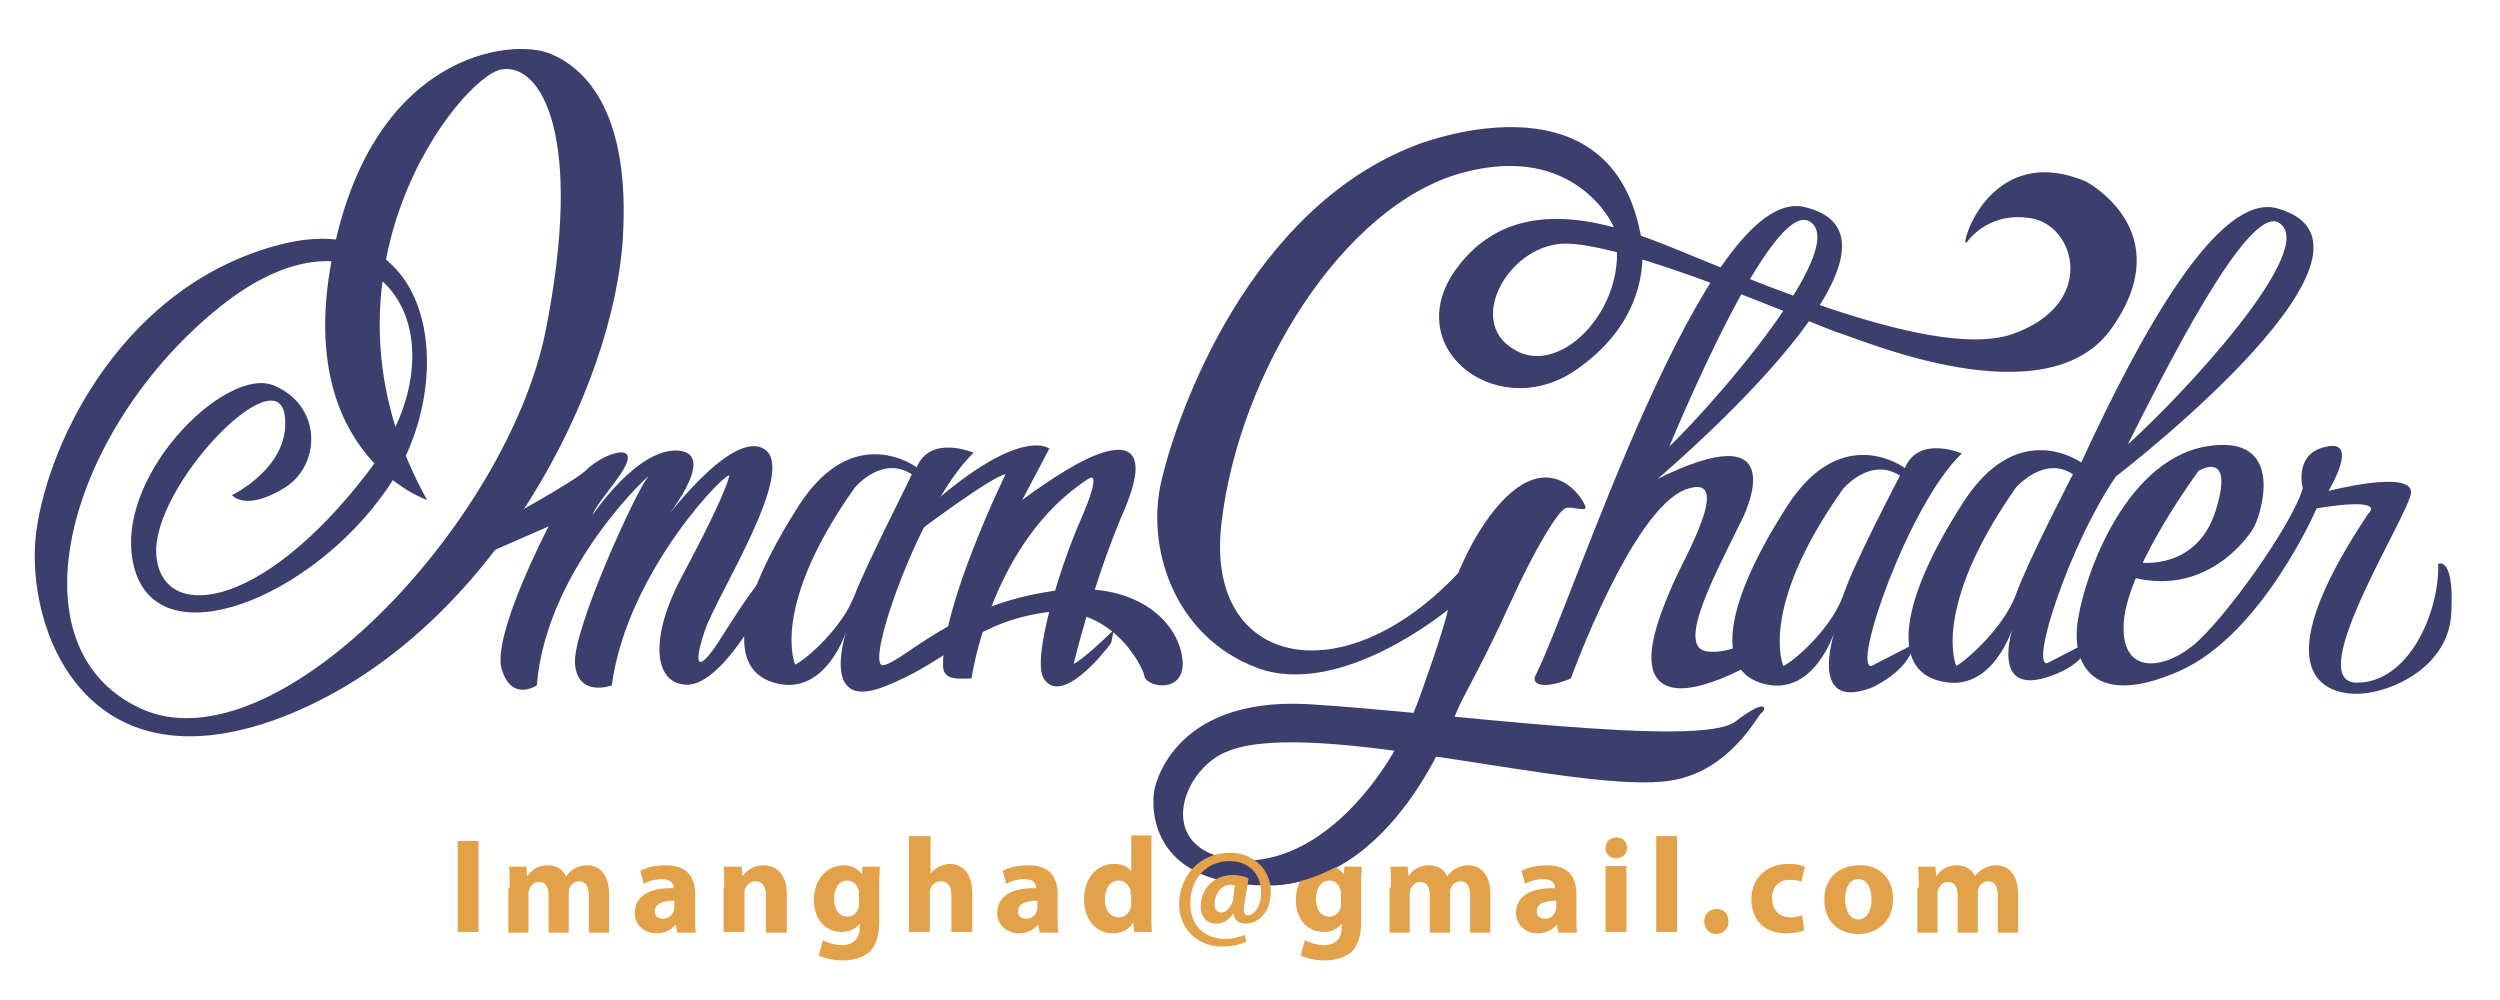
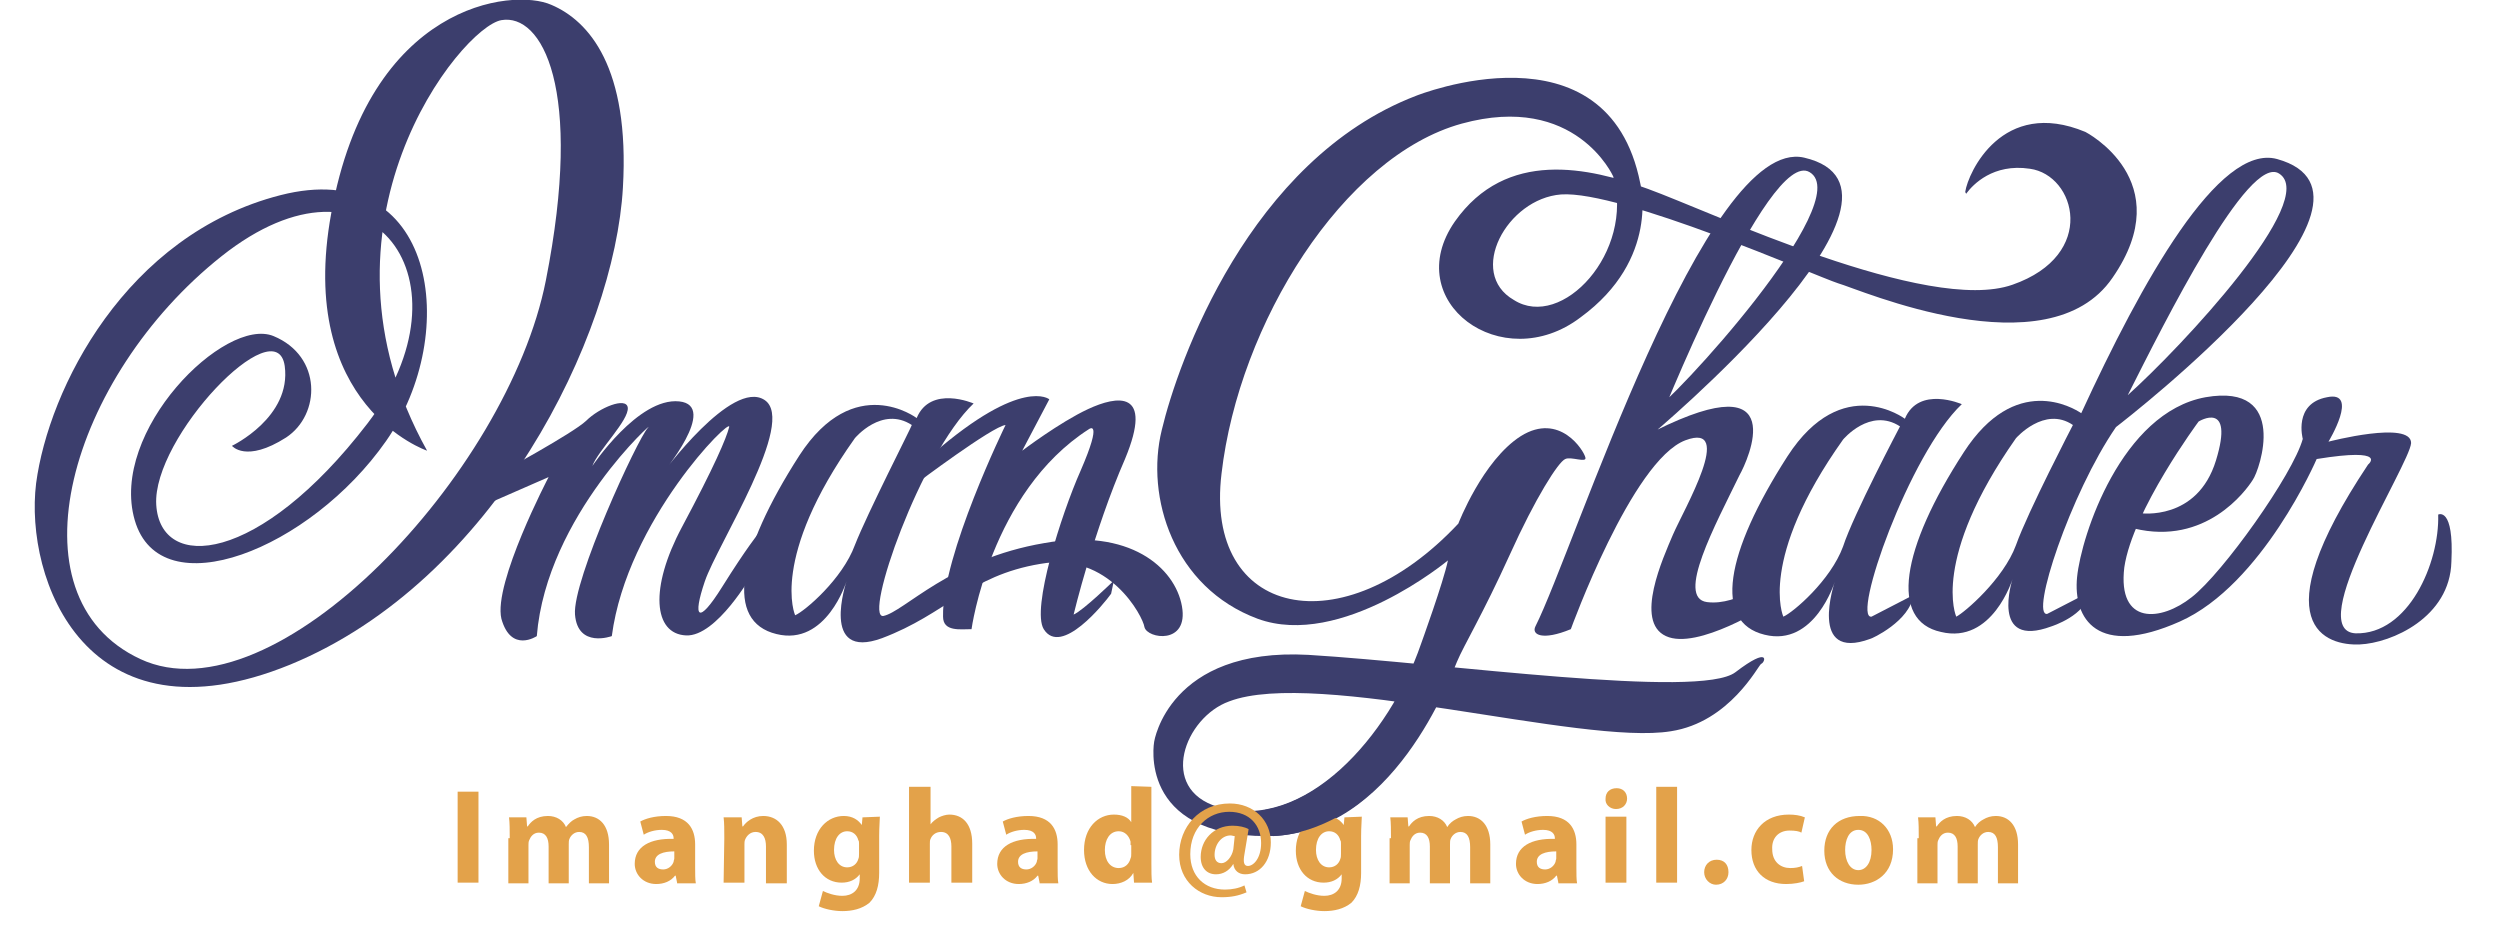
- <svg xmlns="http://www.w3.org/2000/svg" version="1.1" id="Layer_1" x="0px" y="0px" viewBox="0 0 360 144" enable-background="new 0 0 360 144" xml:space="preserve">
+ <svg xmlns="http://www.w3.org/2000/svg" version="1.1" id="Layer_1" x="0px" y="0px" viewBox="0 115.1 360 136.9" enable-background="new 0 115.1 360 136.9" xml:space="preserve">
  <g>
-     <path fill="#3C3E6D" d="M71.8,75.3c0,0,10.7-5.8,12.6-7.6c1.9-1.9,5.8-3.5,6-1.9c0.2,1.8-4.3,6.2-5.1,8.4c0,0,6.6-9.9,12.5-9.3   c5.8,0.6-2.5,10.5-2.5,10.5s10.1-13.8,14.8-10.7c4.7,3.1-6.8,20.8-8.6,26.1c-1.8,5.3-1,6.4,2.5,0.8s5.3-7.8,5.3-7.8l-1,6   c0,0-5.1,9-9.5,8.8c-4.7-0.2-5.3-6.8-0.6-15.6c4.7-8.8,6.4-12.8,6.8-14.4S90.3,82,88.1,98.7c0,0-4.9,1.8-5.3-3.1s9-25.3,10.5-26.9   s-14.6,12.6-16,30c0,0-3.7,2.5-5.1-2.5C71,91.1,79,75.8,79,75.8l-8,3.5L71.8,75.3z" />
-     <path fill="#3C3E6D" d="M170.2,94.4c-1-5.6-7.6-11.3-19.8-9.1c-13.6,2.3-20.2,9.9-23.2,10.5c-2.9,0.4,5.4-23.4,13-30.6   c0,0-6.2-2.7-8.2,2.1c0,0-9-6.8-16.9,5.4c-9,14-10.7,23.9-3.3,25.7c7.2,1.8,10.1-7.6,10.1-7.6S118,102.3,127,99   c9.3-3.5,12.6-9,22.8-10.7c9.9-1.8,14.8,7.6,15,9.1C165.2,99.1,171.2,100,170.2,94.4z M123.1,85.6c-1.8,4.9-7.2,9.5-8.6,10.1   c0,0-3.7-8.2,8.6-25.5c0,0,3.9-4.7,8.2-1.9C131.3,68.5,124.9,81,123.1,85.6z" />
-     <path fill="#3C3E6D" d="M275.5,92.8l-6,3.1c-2.9,0.4,5.4-23.4,13-30.6c0,0-6.2-2.7-8.2,2.1c0,0-9-6.8-16.9,5.4   c-9,14-10.7,23.9-3.3,25.7c7.2,1.8,10.1-7.6,10.1-7.6s-3.9,11.5,5.1,8.2C269.5,99.1,275.1,96.5,275.5,92.8z M265.4,85.8   c-1.8,4.9-7.2,9.5-8.6,10.1c0,0-3.7-8.2,8.6-25.5c0,0,3.9-4.7,8.2-1.9C273.4,68.9,266.9,81.2,265.4,85.8z" />
-     <path fill="#3C3E6D" d="M134.4,72.4c12.8-11.1,16.7-7.8,16.7-7.8l-3.9,7.4c0,0,5.4-4.1,9.5-6s9.5-2.9,5.3,7.2   c-4.5,10.3-7.4,22.4-7.4,22.4c1.4-0.6,5.8-4.9,5.8-4.9l-0.4,1.9c-1,1.4-7.2,9.1-9.7,5.1c-1.8-2.9,2.5-16.5,5.3-22.8   c3.3-7.6,1.2-6,1.2-6c-14.2,9.1-16.9,28.8-16.9,28.8c-1.6,0-4.1,0.4-4.1-1.8c-0.2-8.8,9-27.6,9-27.6c-1.9,0.2-12.8,8.4-12.8,8.4   L134.4,72.4z" />
-     <path fill="#3C3E6D" d="M232.3,32.5c0,0-5.4-12.1-21.8-7.6c-17.1,4.7-32.1,28.8-34.6,50.4c-2.5,20.6,17.3,25.1,34.1,7.2   c0,0,3.5-9.1,9-12.6c5.6-3.5,9.1,2.1,9.3,3.1c0.2,0.8-2.1-0.2-2.9,0.2c-1,0.4-4.3,5.6-8,13.8c-3.9,8.6-6.6,13-7.6,15.4   c-0.8,1.8-9.1,25.1-27.4,25.1c-18.7,0-16.2-13.6-16.2-13.6s2.1-13.6,22.2-12.5c19.7,1.2,56.4,6.4,61.5,2.5c5.1-3.9,4.3-1.4,3.7-1.2   c-0.4,0.2-4.5,8.4-13,9.7c-12.8,2.1-51-9.1-63.6-4.3c-6.4,2.3-10.3,12.6-1.6,15.2c12.5,3.7,24.7-10.3,29.2-23.4   c0,0,3.3-9.1,3.9-12.1c0,0-15.4,12.8-27.4,8.4C169,91.7,164.9,78.7,167.3,69c2.3-9.7,12.6-38.9,36.6-48.1c0,0,27.6-11.1,32.3,12.6   c0,0,2.9,10.9-8.6,19.3c-11.3,8.6-26.1-2.3-18.1-13.8c7.4-10.5,19.3-7.8,27.8-4.7c9.1,3.3,40.3,18.1,52.5,13.8   c12.3-4.3,9.1-15.8,2.5-16.7c-5.3-0.8-8.2,2.3-9.1,3.5c0,0.2-0.2,0-0.2-0.2c0.4-2.7,5.3-13.6,17.3-8.6c0,0,13.6,7,3.9,21   c-9.3,13.6-36.6,1.6-39.5,0.8c-3.1-1-31.3-13.4-39.9-12.8c-7.8,0.6-13.6,11.3-6.8,15.2C224.9,54.7,235.4,43.4,232.3,32.5z" />
-     <path fill="#3C3E6D" d="M61.5,72c0,0-18.9-6.4-13.8-34.2c5.4-30.2,26.1-32.5,31.7-30c5.4,2.3,11.3,9,10.3,26.3   c-1.2,21.4-18.5,56.6-47.9,68.7c-29.4,12-38.3-12.3-36.6-26.1C7,63.1,18.1,40.9,40.4,35.2S66.5,55,55.6,70.6S23.1,94.8,19.4,82   s13-29.4,20-26.5s6.8,11.3,1.8,14.6c-5.8,3.7-7.8,1.2-7.8,1.2S42,67.2,41,59.8c-1.2-8.4-19.1,10.3-18.5,20s14.8,8.6,30.4-11.7   s0.8-41.4-21-24.1s-31,49-11.7,58s52.9-26.7,58.4-54.5S78,9,72.2,10S43.4,39.5,61.5,72z" />
-     <path fill="#3C3E6D" d="M237.6,69.9c0,0,42.4-35.4,22.2-40.1c-14.2-3.3-33.1,56.4-38.7,67.5c-0.6,1.2,1,2.1,5.1,0.4   c0,0,8.8-24.3,16.5-27.2c7.2-2.7-0.2,9.9-1.8,13.6c-1.4,3.3-5.6,12.5-1,14.6c4.5,2.1,14.8-4.5,14.8-4.5l0.6-4.1   c0,0-4.9,4.3-9.5,3.7c-4.5-0.6,1.2-11.1,4.7-18.3c1.2-2.1,7.6-16.2-12.1-6.4c0,0,16.2-40.9,22.2-37.2c6.8,4.1-20,33.3-22.8,34.6   L237.6,69.9z" />
-     <path fill="#3C3E6D" d="M327.9,30c-8.4-2.3-19.5,17.7-28.2,36.6c-1.2-0.8-9.5-5.8-16.9,5.6c-9.1,14-10.7,24.3-3.3,25.9   c7.4,1.8,10.3-7.6,10.3-7.6s-3.3,10.1,5.6,6.8c0,0,5.1-1.6,5.4-4.9l-6,3.1c-2.5,0.4,3.3-17.3,9.9-26.9   C306.8,67,347.3,35.4,327.9,30z M328.2,32.1c5.8,3.7-14,24.9-21.8,31.9C311.7,53.5,323.8,29.2,328.2,32.1z M290.3,85.6   c-1.8,4.9-7.4,9.7-8.6,10.3c0,0-3.7-8.2,8.6-25.7c0,0,4.1-4.7,8.2-1.9C298.5,68.3,292,80.8,290.3,85.6z" />
-     <path fill="#3C3E6D" d="M308.2,81c0,0,8.2,1.2,10.9-7.6c2.7-8.8-2.5-5.6-2.5-5.6s-9.5,12.8-10.7,21c-1,8.4,5.3,7.8,9.7,4.3   c4.5-3.5,14.6-17.7,16-22.8c0,0-1.4-5.1,3.5-6c4.7-1,0.2,6.4,0.2,6.4s11.9-3.1,11.9,0.2c-0.2,3.1-15.6,27-8,27.4   c7.6,0.2,12.1-10.1,11.9-17.1c0,0,2.3-1.2,1.9,6.8c-0.2,8-8.6,11.7-13.2,11.9c-4.7,0.2-14.4-2.5,1.2-25.9c0,0,3.1-2.5-7.4-0.8   c0,0-7.8,18.1-19.7,23.4c-11.9,5.3-15.4-0.4-14.8-6.4s6.4-23.7,18.5-25.9c12.1-2.1,7.8,10.5,6.8,11.9c-1,1.6-6.8,9.5-17.1,7   L308.2,81z" />
+     <path fill="#3C3E6D" d="M71.8,183.3c0,0,10.7-5.8,12.6-7.6c1.9-1.9,5.8-3.5,6-1.9c0.2,1.8-4.3,6.2-5.1,8.4c0,0,6.6-9.9,12.5-9.3   c5.8,0.6-2.5,10.5-2.5,10.5s10.1-13.8,14.8-10.7c4.7,3.1-6.8,20.8-8.6,26.1c-1.8,5.3-1,6.4,2.5,0.8c3.5-5.6,5.3-7.8,5.3-7.8l-1,6   c0,0-5.1,9-9.5,8.8c-4.7-0.2-5.3-6.8-0.6-15.6c4.7-8.8,6.4-12.8,6.8-14.4c0.4-1.6-14.7,13.4-16.9,30.1c0,0-4.9,1.8-5.3-3.1   c-0.4-4.9,9-25.3,10.5-26.9s-14.6,12.6-16,30c0,0-3.7,2.5-5.1-2.5c-1.2-5.1,6.8-20.4,6.8-20.4l-8,3.5L71.8,183.3z" />
+     <path fill="#3C3E6D" d="M170.2,202.4c-1-5.6-7.6-11.3-19.8-9.1c-13.6,2.3-20.2,9.9-23.2,10.5c-2.9,0.4,5.4-23.4,13-30.6   c0,0-6.2-2.7-8.2,2.1c0,0-9-6.8-16.9,5.4c-9,14-10.7,23.9-3.3,25.7c7.2,1.8,10.1-7.6,10.1-7.6s-3.9,11.5,5.1,8.2   c9.3-3.5,12.6-9,22.8-10.7c9.9-1.8,14.8,7.6,15,9.1C165.2,207.1,171.2,208,170.2,202.4z M123.1,193.6c-1.8,4.9-7.2,9.5-8.6,10.1   c0,0-3.7-8.2,8.6-25.5c0,0,3.9-4.7,8.2-1.9C131.3,176.5,124.9,189,123.1,193.6z" />
+     <path fill="#3C3E6D" d="M275.5,200.8l-6,3.1c-2.9,0.4,5.4-23.4,13-30.6c0,0-6.2-2.7-8.2,2.1c0,0-9-6.8-16.9,5.4   c-9,14-10.7,23.9-3.3,25.7c7.2,1.8,10.1-7.6,10.1-7.6s-3.9,11.5,5.1,8.2C269.5,207.1,275.1,204.5,275.5,200.8z M265.4,193.8   c-1.8,4.9-7.2,9.5-8.6,10.1c0,0-3.7-8.2,8.6-25.5c0,0,3.9-4.7,8.2-1.9C273.4,176.9,266.9,189.2,265.4,193.8z" />
+     <path fill="#3C3E6D" d="M134.4,180.4c12.8-11.1,16.7-7.8,16.7-7.8l-3.9,7.4c0,0,5.4-4.1,9.5-6c4.1-1.9,9.5-2.9,5.3,7.2   c-4.5,10.3-7.4,22.4-7.4,22.4c1.4-0.6,5.8-4.9,5.8-4.9l-0.4,1.9c-1,1.4-7.2,9.1-9.7,5.1c-1.8-2.9,2.5-16.5,5.3-22.8   c3.3-7.6,1.2-6,1.2-6c-14.2,9.1-16.9,28.8-16.9,28.8c-1.6,0-4.1,0.4-4.1-1.8c-0.2-8.8,9-27.6,9-27.6c-1.9,0.2-12.8,8.4-12.8,8.4   L134.4,180.4z" />
+     <path fill="#3C3E6D" d="M232.3,140.5c0,0-5.4-12.1-21.8-7.6c-17.1,4.7-32.1,28.8-34.6,50.4c-2.5,20.6,17.3,25.1,34.1,7.2   c0,0,3.5-9.1,9-12.6c5.6-3.5,9.1,2.1,9.3,3.1c0.2,0.8-2.1-0.2-2.9,0.2c-1,0.4-4.3,5.6-8,13.8c-3.9,8.6-6.6,13-7.6,15.4   c-0.8,1.8-9.1,25.1-27.4,25.1c-18.7,0-16.2-13.6-16.2-13.6s2.1-13.6,22.2-12.5c19.7,1.2,56.4,6.4,61.5,2.5c5.1-3.9,4.3-1.4,3.7-1.2   c-0.4,0.2-4.5,8.4-13,9.7c-12.8,2.1-51-9.1-63.6-4.3c-6.4,2.3-10.3,12.6-1.6,15.2c12.5,3.7,24.7-10.3,29.2-23.4   c0,0,3.3-9.1,3.9-12.1c0,0-15.4,12.8-27.4,8.4c-12.1-4.5-16.2-17.5-13.8-27.2c2.3-9.7,12.6-38.9,36.6-48.1c0,0,27.6-11.1,32.3,12.6   c0,0,2.9,10.9-8.6,19.3c-11.3,8.6-26.1-2.3-18.1-13.8c7.4-10.5,19.3-7.8,27.8-4.7c9.1,3.3,40.3,18.1,52.5,13.8   c12.3-4.3,9.1-15.8,2.5-16.7c-5.3-0.8-8.2,2.3-9.1,3.5c0,0.2-0.2,0-0.2-0.2c0.4-2.7,5.3-13.6,17.3-8.6c0,0,13.6,7,3.9,21   c-9.3,13.6-36.6,1.6-39.5,0.8c-3.1-1-31.3-13.4-39.9-12.8c-7.8,0.6-13.6,11.3-6.8,15.2C224.9,162.7,235.4,151.4,232.3,140.5z" />
+     <path fill="#3C3E6D" d="M61.5,180c0,0-18.9-6.4-13.8-34.2c5.4-30.2,26.1-32.5,31.7-30c5.4,2.3,11.3,9,10.3,26.3   c-1.2,21.4-18.5,56.6-47.9,68.7c-29.4,12-38.3-12.3-36.6-26.1c1.8-13.6,12.9-35.8,35.2-41.5s26.1,19.8,15.2,35.4   S23.1,202.8,19.4,190s13-29.4,20-26.5c7,2.9,6.8,11.3,1.8,14.6c-5.8,3.7-7.8,1.2-7.8,1.2s8.6-4.1,7.6-11.5   c-1.2-8.4-19.1,10.3-18.5,20c0.6,9.7,14.8,8.6,30.4-11.7s0.8-41.4-21-24.1s-31,49-11.7,58s52.9-26.7,58.4-54.5S78,117,72.2,118   S43.4,147.5,61.5,180z" />
+     <path fill="#3C3E6D" d="M237.6,177.9c0,0,42.4-35.4,22.2-40.1c-14.2-3.3-33.1,56.4-38.7,67.5c-0.6,1.2,1,2.1,5.1,0.4   c0,0,8.8-24.3,16.5-27.2c7.2-2.7-0.2,9.9-1.8,13.6c-1.4,3.3-5.6,12.5-1,14.6c4.5,2.1,14.8-4.5,14.8-4.5l0.6-4.1   c0,0-4.9,4.3-9.5,3.7c-4.5-0.6,1.2-11.1,4.7-18.3c1.2-2.1,7.6-16.2-12.1-6.4c0,0,16.2-40.9,22.2-37.2c6.8,4.1-20,33.3-22.8,34.6   L237.6,177.9z" />
+     <path fill="#3C3E6D" d="M327.9,138c-8.4-2.3-19.5,17.7-28.2,36.6c-1.2-0.8-9.5-5.8-16.9,5.6c-9.1,14-10.7,24.3-3.3,25.9   c7.4,1.8,10.3-7.6,10.3-7.6s-3.3,10.1,5.6,6.8c0,0,5.1-1.6,5.4-4.9l-6,3.1c-2.5,0.4,3.3-17.3,9.9-26.9   C306.8,175,347.3,143.4,327.9,138z M328.2,140.1c5.8,3.7-14,24.9-21.8,31.9C311.7,161.5,323.8,137.2,328.2,140.1z M290.3,193.6   c-1.8,4.9-7.4,9.7-8.6,10.3c0,0-3.7-8.2,8.6-25.7c0,0,4.1-4.7,8.2-1.9C298.5,176.3,292,188.8,290.3,193.6z" />
+     <path fill="#3C3E6D" d="M308.2,189c0,0,8.2,1.2,10.9-7.6c2.7-8.8-2.5-5.6-2.5-5.6s-9.5,12.8-10.7,21c-1,8.4,5.3,7.8,9.7,4.3   c4.5-3.5,14.6-17.7,16-22.8c0,0-1.4-5.1,3.5-6c4.7-1,0.2,6.4,0.2,6.4s11.9-3.1,11.9,0.2c-0.2,3.1-15.6,27-8,27.4   c7.6,0.2,12.1-10.1,11.9-17.1c0,0,2.3-1.2,1.9,6.8c-0.2,8-8.6,11.7-13.2,11.9c-4.7,0.2-14.4-2.5,1.2-25.9c0,0,3.1-2.5-7.4-0.8   c0,0-7.8,18.1-19.7,23.4c-11.9,5.3-15.4-0.4-14.8-6.4s6.4-23.7,18.5-25.9c12.1-2.1,7.8,10.5,6.8,11.9c-1,1.6-6.8,9.5-17.1,7   L308.2,189z" />
  </g>
  <g enable-background="new    ">
-     <path fill="#E3A24A" d="M68.9,121.1v13.1h-3v-13.1H68.9z" />
-     <path fill="#E3A24A" d="M73.4,127.8c0-1.2,0-2.2-0.1-3h2.5l0.1,1.3H76c0.4-0.6,1.2-1.5,2.9-1.5c1.2,0,2.2,0.6,2.6,1.6h0   c0.4-0.5,0.8-0.9,1.2-1.1c0.5-0.3,1.1-0.5,1.8-0.5c1.8,0,3.2,1.3,3.2,4.1v5.6h-2.9v-5.2c0-1.4-0.4-2.2-1.4-2.2   c-0.7,0-1.2,0.5-1.4,1c-0.1,0.2-0.1,0.5-0.1,0.8v5.6h-2.9v-5.3c0-1.2-0.4-2-1.4-2c-0.8,0-1.2,0.6-1.4,1.1c-0.1,0.2-0.1,0.5-0.1,0.7   v5.5h-2.9V127.8z" />
-     <path fill="#E3A24A" d="M97.5,134.2l-0.2-1h-0.1c-0.6,0.8-1.6,1.2-2.7,1.2c-1.9,0-3.1-1.4-3.1-2.9c0-2.5,2.2-3.7,5.6-3.6v-0.1   c0-0.5-0.3-1.2-1.7-1.2c-1,0-2,0.3-2.6,0.7l-0.5-1.9c0.7-0.4,2-0.8,3.7-0.8c3.2,0,4.2,1.9,4.2,4.1v3.3c0,0.9,0,1.8,0.1,2.3H97.5z    M97.1,129.7c-1.6,0-2.8,0.4-2.8,1.5c0,0.8,0.5,1.1,1.2,1.1c0.7,0,1.3-0.5,1.5-1.1c0-0.2,0.1-0.3,0.1-0.5V129.7z" />
-     <path fill="#E3A24A" d="M104.3,127.8c0-1.2,0-2.2-0.1-3h2.6l0.1,1.3h0.1c0.4-0.6,1.4-1.5,2.9-1.5c1.9,0,3.4,1.3,3.4,4.1v5.6h-3V129   c0-1.2-0.4-2.1-1.5-2.1c-0.8,0-1.3,0.6-1.5,1.1c-0.1,0.2-0.1,0.5-0.1,0.7v5.5h-3V127.8z" />
-     <path fill="#E3A24A" d="M126.7,124.7c0,0.6-0.1,1.4-0.1,2.8v5.3c0,1.8-0.4,3.3-1.4,4.3c-1.1,0.9-2.5,1.2-3.9,1.2   c-1.2,0-2.6-0.3-3.4-0.7l0.6-2.2c0.6,0.3,1.7,0.7,2.8,0.7c1.4,0,2.5-0.8,2.5-2.5v-0.6h0c-0.6,0.8-1.5,1.2-2.6,1.2   c-2.4,0-4-1.9-4-4.6c0-3.1,2-5,4.3-5c1.3,0,2.1,0.6,2.6,1.3h0l0.1-1.1H126.7z M123.7,128.6c0-0.2,0-0.4-0.1-0.5   c-0.2-0.8-0.8-1.3-1.6-1.3c-1.1,0-1.9,1-1.9,2.7c0,1.4,0.7,2.5,1.9,2.5c0.8,0,1.4-0.5,1.6-1.2c0.1-0.2,0.1-0.5,0.1-0.8V128.6z" />
-     <path fill="#E3A24A" d="M131,120.4h3v5.4h0c0.3-0.4,0.7-0.7,1.2-1c0.4-0.2,1-0.4,1.5-0.4c1.9,0,3.3,1.3,3.3,4.2v5.6h-3V129   c0-1.2-0.4-2.1-1.5-2.1c-0.8,0-1.3,0.5-1.5,1c-0.1,0.2-0.1,0.4-0.1,0.7v5.6h-3V120.4z" />
-     <path fill="#E3A24A" d="M149.7,134.2l-0.2-1h-0.1c-0.6,0.8-1.6,1.2-2.7,1.2c-1.9,0-3.1-1.4-3.1-2.9c0-2.5,2.2-3.7,5.6-3.6v-0.1   c0-0.5-0.3-1.2-1.7-1.2c-1,0-2,0.3-2.6,0.7l-0.5-1.9c0.7-0.4,2-0.8,3.7-0.8c3.2,0,4.2,1.9,4.2,4.1v3.3c0,0.9,0,1.8,0.1,2.3H149.7z    M149.4,129.7c-1.6,0-2.8,0.4-2.8,1.5c0,0.8,0.5,1.1,1.2,1.1c0.7,0,1.3-0.5,1.5-1.1c0-0.2,0.1-0.3,0.1-0.5V129.7z" />
-     <path fill="#E3A24A" d="M165.8,120.4v11c0,1.1,0,2.2,0.1,2.8h-2.6l-0.1-1.4h0c-0.6,1.1-1.8,1.6-3,1.6c-2.3,0-4.1-1.9-4.1-4.9   c0-3.2,2-5.1,4.3-5.1c1.2,0,2.1,0.4,2.5,1.1h0v-5.2H165.8z M162.8,128.8c0-0.2,0-0.4,0-0.5c-0.2-0.8-0.8-1.5-1.7-1.5   c-1.3,0-2,1.2-2,2.7c0,1.6,0.8,2.6,2,2.6c0.9,0,1.5-0.6,1.7-1.4c0.1-0.2,0.1-0.4,0.1-0.7V128.8z" />
-     <path fill="#E3A24A" d="M179.5,135.6c-1.2,0.5-2.2,0.7-3.6,0.7c-3.2,0-6.1-2.3-6.1-6.1c0-4,2.9-7.4,7.3-7.4c3.4,0,5.9,2.4,5.9,5.6   c0,2.8-1.6,4.6-3.7,4.6c-0.9,0-1.6-0.5-1.7-1.5h0c-0.6,1-1.5,1.5-2.5,1.5c-1.3,0-2.2-0.9-2.2-2.5c0-2.4,1.8-4.5,4.6-4.5   c0.9,0,1.8,0.2,2.3,0.5l-0.6,3.6c-0.2,1.1-0.1,1.7,0.5,1.7c0.8,0,1.9-1.1,1.9-3.3c0-2.5-1.6-4.5-4.6-4.5c-3,0-5.6,2.3-5.6,6.1   c0,3.2,2.1,5.1,5,5.1c1,0,2-0.2,2.8-0.6L179.5,135.6z M177.8,127.5c-0.2,0-0.4-0.1-0.6-0.1c-1.3,0-2.3,1.3-2.3,2.8   c0,0.7,0.3,1.2,1,1.2c0.7,0,1.5-0.9,1.7-2L177.8,127.5z" />
-     <path fill="#E3A24A" d="M196.1,124.7c0,0.6-0.1,1.4-0.1,2.8v5.3c0,1.8-0.4,3.3-1.4,4.3c-1.1,0.9-2.5,1.2-3.9,1.2   c-1.2,0-2.6-0.3-3.4-0.7l0.6-2.2c0.6,0.3,1.7,0.7,2.8,0.7c1.4,0,2.5-0.8,2.5-2.5v-0.6h0c-0.6,0.8-1.5,1.2-2.6,1.2   c-2.4,0-4-1.9-4-4.6c0-3.1,2-5,4.3-5c1.3,0,2.1,0.6,2.6,1.3h0l0.1-1.1H196.1z M193.1,128.6c0-0.2,0-0.4-0.1-0.5   c-0.2-0.8-0.8-1.3-1.6-1.3c-1.1,0-1.9,1-1.9,2.7c0,1.4,0.7,2.5,1.9,2.5c0.8,0,1.4-0.5,1.6-1.2c0.1-0.2,0.1-0.5,0.1-0.8V128.6z" />
-     <path fill="#E3A24A" d="M200.3,127.8c0-1.2,0-2.2-0.1-3h2.5l0.1,1.3h0.1c0.4-0.6,1.2-1.5,2.9-1.5c1.2,0,2.2,0.6,2.6,1.6h0   c0.3-0.5,0.8-0.9,1.2-1.1c0.5-0.3,1.1-0.5,1.8-0.5c1.8,0,3.2,1.3,3.2,4.1v5.6h-2.9v-5.2c0-1.4-0.4-2.2-1.4-2.2   c-0.7,0-1.2,0.5-1.4,1c-0.1,0.2-0.1,0.5-0.1,0.8v5.6h-2.9v-5.3c0-1.2-0.4-2-1.4-2c-0.8,0-1.2,0.6-1.4,1.1c-0.1,0.2-0.1,0.5-0.1,0.7   v5.5h-2.9V127.8z" />
-     <path fill="#E3A24A" d="M224.4,134.2l-0.2-1h-0.1c-0.6,0.8-1.6,1.2-2.7,1.2c-1.9,0-3.1-1.4-3.1-2.9c0-2.5,2.2-3.7,5.6-3.6v-0.1   c0-0.5-0.3-1.2-1.7-1.2c-1,0-2,0.3-2.6,0.7l-0.5-1.9c0.7-0.4,2-0.8,3.7-0.8c3.2,0,4.2,1.9,4.2,4.1v3.3c0,0.9,0,1.8,0.1,2.3H224.4z    M224.1,129.7c-1.6,0-2.8,0.4-2.8,1.5c0,0.8,0.5,1.1,1.2,1.1c0.7,0,1.3-0.5,1.5-1.1c0-0.2,0.1-0.3,0.1-0.5V129.7z" />
-     <path fill="#E3A24A" d="M234.3,122.1c0,0.8-0.6,1.5-1.6,1.5c-0.9,0-1.6-0.7-1.5-1.5c0-0.9,0.6-1.5,1.6-1.5   C233.7,120.6,234.3,121.2,234.3,122.1z M231.2,134.2v-9.5h3v9.5H231.2z" />
-     <path fill="#E3A24A" d="M238.5,120.4h3v13.8h-3V120.4z" />
-     <path fill="#E3A24A" d="M245.4,132.7c0-1,0.7-1.8,1.8-1.8s1.7,0.7,1.7,1.8c0,1-0.7,1.8-1.8,1.8   C246.2,134.5,245.4,133.7,245.4,132.7z" />
-     <path fill="#E3A24A" d="M259.8,134c-0.5,0.2-1.5,0.4-2.6,0.4c-3.1,0-5-1.9-5-4.9c0-2.8,1.9-5.1,5.4-5.1c0.8,0,1.6,0.1,2.3,0.4   l-0.5,2.2c-0.3-0.2-0.9-0.3-1.7-0.3c-1.6,0-2.6,1.1-2.5,2.7c0,1.8,1.2,2.7,2.6,2.7c0.7,0,1.2-0.1,1.7-0.3L259.8,134z" />
-     <path fill="#E3A24A" d="M272.6,129.4c0,3.5-2.5,5.1-5,5.1c-2.8,0-4.9-1.8-4.9-4.9c0-3.1,2-5,5.1-5   C270.6,124.5,272.6,126.5,272.6,129.4z M265.7,129.5c0,1.6,0.7,2.9,1.9,2.9c1.1,0,1.9-1.1,1.9-2.9c0-1.4-0.5-2.9-1.9-2.9   C266.2,126.6,265.7,128.1,265.7,129.5z" />
-     <path fill="#E3A24A" d="M276.3,127.8c0-1.2,0-2.2-0.1-3h2.5l0.1,1.3h0.1c0.4-0.6,1.2-1.5,2.9-1.5c1.2,0,2.2,0.6,2.6,1.6h0   c0.3-0.5,0.8-0.9,1.2-1.1c0.5-0.3,1.1-0.5,1.8-0.5c1.8,0,3.2,1.3,3.2,4.1v5.6h-2.9v-5.2c0-1.4-0.4-2.2-1.4-2.2   c-0.7,0-1.2,0.5-1.4,1c-0.1,0.2-0.1,0.5-0.1,0.8v5.6h-2.9v-5.3c0-1.2-0.4-2-1.4-2c-0.8,0-1.2,0.6-1.4,1.1c-0.1,0.2-0.1,0.5-0.1,0.7   v5.5h-2.9V127.8z" />
+     <path fill="#E3A24A" d="M68.9,229.1v13.1h-3v-13.1H68.9z" />
+     <path fill="#E3A24A" d="M73.4,235.8c0-1.2,0-2.2-0.1-3h2.5l0.1,1.3H76c0.4-0.6,1.2-1.5,2.9-1.5c1.2,0,2.2,0.6,2.6,1.6l0,0   c0.4-0.5,0.8-0.9,1.2-1.1c0.5-0.3,1.1-0.5,1.8-0.5c1.8,0,3.2,1.3,3.2,4.1v5.6h-2.9v-5.2c0-1.4-0.4-2.2-1.4-2.2   c-0.7,0-1.2,0.5-1.4,1c-0.1,0.2-0.1,0.5-0.1,0.8v5.6H79V237c0-1.2-0.4-2-1.4-2c-0.8,0-1.2,0.6-1.4,1.1c-0.1,0.2-0.1,0.5-0.1,0.7   v5.5h-2.9v-6.5H73.4z" />
+     <path fill="#E3A24A" d="M97.5,242.2l-0.2-1h-0.1c-0.6,0.8-1.6,1.2-2.7,1.2c-1.9,0-3.1-1.4-3.1-2.9c0-2.5,2.2-3.7,5.6-3.6v-0.1   c0-0.5-0.3-1.2-1.7-1.2c-1,0-2,0.3-2.6,0.7l-0.5-1.9c0.7-0.4,2-0.8,3.7-0.8c3.2,0,4.2,1.9,4.2,4.1v3.3c0,0.9,0,1.8,0.1,2.3h-2.7   V242.2z M97.1,237.7c-1.6,0-2.8,0.4-2.8,1.5c0,0.8,0.5,1.1,1.2,1.1s1.3-0.5,1.5-1.1c0-0.2,0.1-0.3,0.1-0.5   C97.1,238.7,97.1,237.7,97.1,237.7z" />
+     <path fill="#E3A24A" d="M104.3,235.8c0-1.2,0-2.2-0.1-3h2.6l0.1,1.3h0.1c0.4-0.6,1.4-1.5,2.9-1.5c1.9,0,3.4,1.3,3.4,4.1v5.6h-3V237   c0-1.2-0.4-2.1-1.5-2.1c-0.8,0-1.3,0.6-1.5,1.1c-0.1,0.2-0.1,0.5-0.1,0.7v5.5h-3L104.3,235.8L104.3,235.8z" />
+     <path fill="#E3A24A" d="M126.7,232.7c0,0.6-0.1,1.4-0.1,2.8v5.3c0,1.8-0.4,3.3-1.4,4.3c-1.1,0.9-2.5,1.2-3.9,1.2   c-1.2,0-2.6-0.3-3.4-0.7l0.6-2.2c0.6,0.3,1.7,0.7,2.8,0.7c1.4,0,2.5-0.8,2.5-2.5V241l0,0c-0.6,0.8-1.5,1.2-2.6,1.2   c-2.4,0-4-1.9-4-4.6c0-3.1,2-5,4.3-5c1.3,0,2.1,0.6,2.6,1.3l0,0l0.1-1.1L126.7,232.7L126.7,232.7z M123.7,236.6   c0-0.2,0-0.4-0.1-0.5c-0.2-0.8-0.8-1.3-1.6-1.3c-1.1,0-1.9,1-1.9,2.7c0,1.4,0.7,2.5,1.9,2.5c0.8,0,1.4-0.5,1.6-1.2   c0.1-0.2,0.1-0.5,0.1-0.8V236.6z" />
+     <path fill="#E3A24A" d="M131,228.4h3v5.4l0,0c0.3-0.4,0.7-0.7,1.2-1c0.4-0.2,1-0.4,1.5-0.4c1.9,0,3.3,1.3,3.3,4.2v5.6h-3V237   c0-1.2-0.4-2.1-1.5-2.1c-0.8,0-1.3,0.5-1.5,1c-0.1,0.2-0.1,0.4-0.1,0.7v5.6h-3v-13.8H131z" />
+     <path fill="#E3A24A" d="M149.7,242.2l-0.2-1h-0.1c-0.6,0.8-1.6,1.2-2.7,1.2c-1.9,0-3.1-1.4-3.1-2.9c0-2.5,2.2-3.7,5.6-3.6v-0.1   c0-0.5-0.3-1.2-1.7-1.2c-1,0-2,0.3-2.6,0.7l-0.5-1.9c0.7-0.4,2-0.8,3.7-0.8c3.2,0,4.2,1.9,4.2,4.1v3.3c0,0.9,0,1.8,0.1,2.3h-2.7   V242.2z M149.4,237.7c-1.6,0-2.8,0.4-2.8,1.5c0,0.8,0.5,1.1,1.2,1.1s1.3-0.5,1.5-1.1c0-0.2,0.1-0.3,0.1-0.5V237.7z" />
+     <path fill="#E3A24A" d="M165.8,228.4v11c0,1.1,0,2.2,0.1,2.8h-2.6l-0.1-1.4l0,0c-0.6,1.1-1.8,1.6-3,1.6c-2.3,0-4.1-1.9-4.1-4.9   c0-3.2,2-5.1,4.3-5.1c1.2,0,2.1,0.4,2.5,1.1l0,0v-5.2L165.8,228.4L165.8,228.4z M162.8,236.8c0-0.2,0-0.4,0-0.5   c-0.2-0.8-0.8-1.5-1.7-1.5c-1.3,0-2,1.2-2,2.7c0,1.6,0.8,2.6,2,2.6c0.9,0,1.5-0.6,1.7-1.4c0.1-0.2,0.1-0.4,0.1-0.7v-1.2H162.8z" />
+     <path fill="#E3A24A" d="M179.5,243.6c-1.2,0.5-2.2,0.7-3.6,0.7c-3.2,0-6.1-2.3-6.1-6.1c0-4,2.9-7.4,7.3-7.4c3.4,0,5.9,2.4,5.9,5.6   c0,2.8-1.6,4.6-3.7,4.6c-0.9,0-1.6-0.5-1.7-1.5l0,0c-0.6,1-1.5,1.5-2.5,1.5c-1.3,0-2.2-0.9-2.2-2.5c0-2.4,1.8-4.5,4.6-4.5   c0.9,0,1.8,0.2,2.3,0.5l-0.6,3.6c-0.2,1.1-0.1,1.7,0.5,1.7c0.8,0,1.9-1.1,1.9-3.3c0-2.5-1.6-4.5-4.6-4.5s-5.6,2.3-5.6,6.1   c0,3.2,2.1,5.1,5,5.1c1,0,2-0.2,2.8-0.6L179.5,243.6z M177.8,235.5c-0.2,0-0.4-0.1-0.6-0.1c-1.3,0-2.3,1.3-2.3,2.8   c0,0.7,0.3,1.2,1,1.2s1.5-0.9,1.7-2L177.8,235.5z" />
+     <path fill="#E3A24A" d="M196.1,232.7c0,0.6-0.1,1.4-0.1,2.8v5.3c0,1.8-0.4,3.3-1.4,4.3c-1.1,0.9-2.5,1.2-3.9,1.2   c-1.2,0-2.6-0.3-3.4-0.7l0.6-2.2c0.6,0.3,1.7,0.7,2.8,0.7c1.4,0,2.5-0.8,2.5-2.5V241l0,0c-0.6,0.8-1.5,1.2-2.6,1.2   c-2.4,0-4-1.9-4-4.6c0-3.1,2-5,4.3-5c1.3,0,2.1,0.6,2.6,1.3l0,0l0.1-1.1L196.1,232.7L196.1,232.7z M193.1,236.6   c0-0.2,0-0.4-0.1-0.5c-0.2-0.8-0.8-1.3-1.6-1.3c-1.1,0-1.9,1-1.9,2.7c0,1.4,0.7,2.5,1.9,2.5c0.8,0,1.4-0.5,1.6-1.2   c0.1-0.2,0.1-0.5,0.1-0.8V236.6z" />
+     <path fill="#E3A24A" d="M200.3,235.8c0-1.2,0-2.2-0.1-3h2.5l0.1,1.3h0.1c0.4-0.6,1.2-1.5,2.9-1.5c1.2,0,2.2,0.6,2.6,1.6l0,0   c0.3-0.5,0.8-0.9,1.2-1.1c0.5-0.3,1.1-0.5,1.8-0.5c1.8,0,3.2,1.3,3.2,4.1v5.6h-2.9v-5.2c0-1.4-0.4-2.2-1.4-2.2   c-0.7,0-1.2,0.5-1.4,1c-0.1,0.2-0.1,0.5-0.1,0.8v5.6h-2.9V237c0-1.2-0.4-2-1.4-2c-0.8,0-1.2,0.6-1.4,1.1c-0.1,0.2-0.1,0.5-0.1,0.7   v5.5h-2.9v-6.5H200.3z" />
+     <path fill="#E3A24A" d="M224.4,242.2l-0.2-1h-0.1c-0.6,0.8-1.6,1.2-2.7,1.2c-1.9,0-3.1-1.4-3.1-2.9c0-2.5,2.2-3.7,5.6-3.6v-0.1   c0-0.5-0.3-1.2-1.7-1.2c-1,0-2,0.3-2.6,0.7l-0.5-1.9c0.7-0.4,2-0.8,3.7-0.8c3.2,0,4.2,1.9,4.2,4.1v3.3c0,0.9,0,1.8,0.1,2.3h-2.7   V242.2z M224.1,237.7c-1.6,0-2.8,0.4-2.8,1.5c0,0.8,0.5,1.1,1.2,1.1s1.3-0.5,1.5-1.1c0-0.2,0.1-0.3,0.1-0.5V237.7z" />
+     <path fill="#E3A24A" d="M234.3,230.1c0,0.8-0.6,1.5-1.6,1.5c-0.9,0-1.6-0.7-1.5-1.5c0-0.9,0.6-1.5,1.6-1.5   C233.7,228.6,234.3,229.2,234.3,230.1z M231.2,242.2v-9.5h3v9.5H231.2z" />
+     <path fill="#E3A24A" d="M238.5,228.4h3v13.8h-3V228.4z" />
+     <path fill="#E3A24A" d="M245.4,240.7c0-1,0.7-1.8,1.8-1.8s1.7,0.7,1.7,1.8c0,1-0.7,1.8-1.8,1.8   C246.2,242.5,245.4,241.7,245.4,240.7z" />
+     <path fill="#E3A24A" d="M259.8,242c-0.5,0.2-1.5,0.4-2.6,0.4c-3.1,0-5-1.9-5-4.9c0-2.8,1.9-5.1,5.4-5.1c0.8,0,1.6,0.1,2.3,0.4   l-0.5,2.2c-0.3-0.2-0.9-0.3-1.7-0.3c-1.6,0-2.6,1.1-2.5,2.7c0,1.8,1.2,2.7,2.6,2.7c0.7,0,1.2-0.1,1.7-0.3L259.8,242z" />
+     <path fill="#E3A24A" d="M272.6,237.4c0,3.5-2.5,5.1-5,5.1c-2.8,0-4.9-1.8-4.9-4.9c0-3.1,2-5,5.1-5   C270.6,232.5,272.6,234.5,272.6,237.4z M265.7,237.5c0,1.6,0.7,2.9,1.9,2.9c1.1,0,1.9-1.1,1.9-2.9c0-1.4-0.5-2.9-1.9-2.9   S265.7,236.1,265.7,237.5z" />
+     <path fill="#E3A24A" d="M276.3,235.8c0-1.2,0-2.2-0.1-3h2.5l0.1,1.3h0.1c0.4-0.6,1.2-1.5,2.9-1.5c1.2,0,2.2,0.6,2.6,1.6l0,0   c0.3-0.5,0.8-0.9,1.2-1.1c0.5-0.3,1.1-0.5,1.8-0.5c1.8,0,3.2,1.3,3.2,4.1v5.6h-2.9v-5.2c0-1.4-0.4-2.2-1.4-2.2   c-0.7,0-1.2,0.5-1.4,1c-0.1,0.2-0.1,0.5-0.1,0.8v5.6h-2.9V237c0-1.2-0.4-2-1.4-2c-0.8,0-1.2,0.6-1.4,1.1c-0.1,0.2-0.1,0.5-0.1,0.7   v5.5h-2.9v-6.5H276.3z" />
  </g>
-   <text transform="matrix(1 0 0 1 64.6561 199.9088)" fill="#E3A24A" font-family="'MyriadPro-Bold'" font-size="19.459">Imanghad@gmail.com</text>
-   <path fill="#3C3E6D" d="M196.4,122.2c0,0-5.8,5-13.1,5.3l-1.1-3.8c0,0,4.9-0.5,10.5-5.4L196.4,122.2z" />
+   <path fill="#3C3E6D" d="M196.4,230.2c0,0-5.8,5-13.1,5.3l-1.1-3.8c0,0,4.9-0.5,10.5-5.4L196.4,230.2z" />
</svg>
